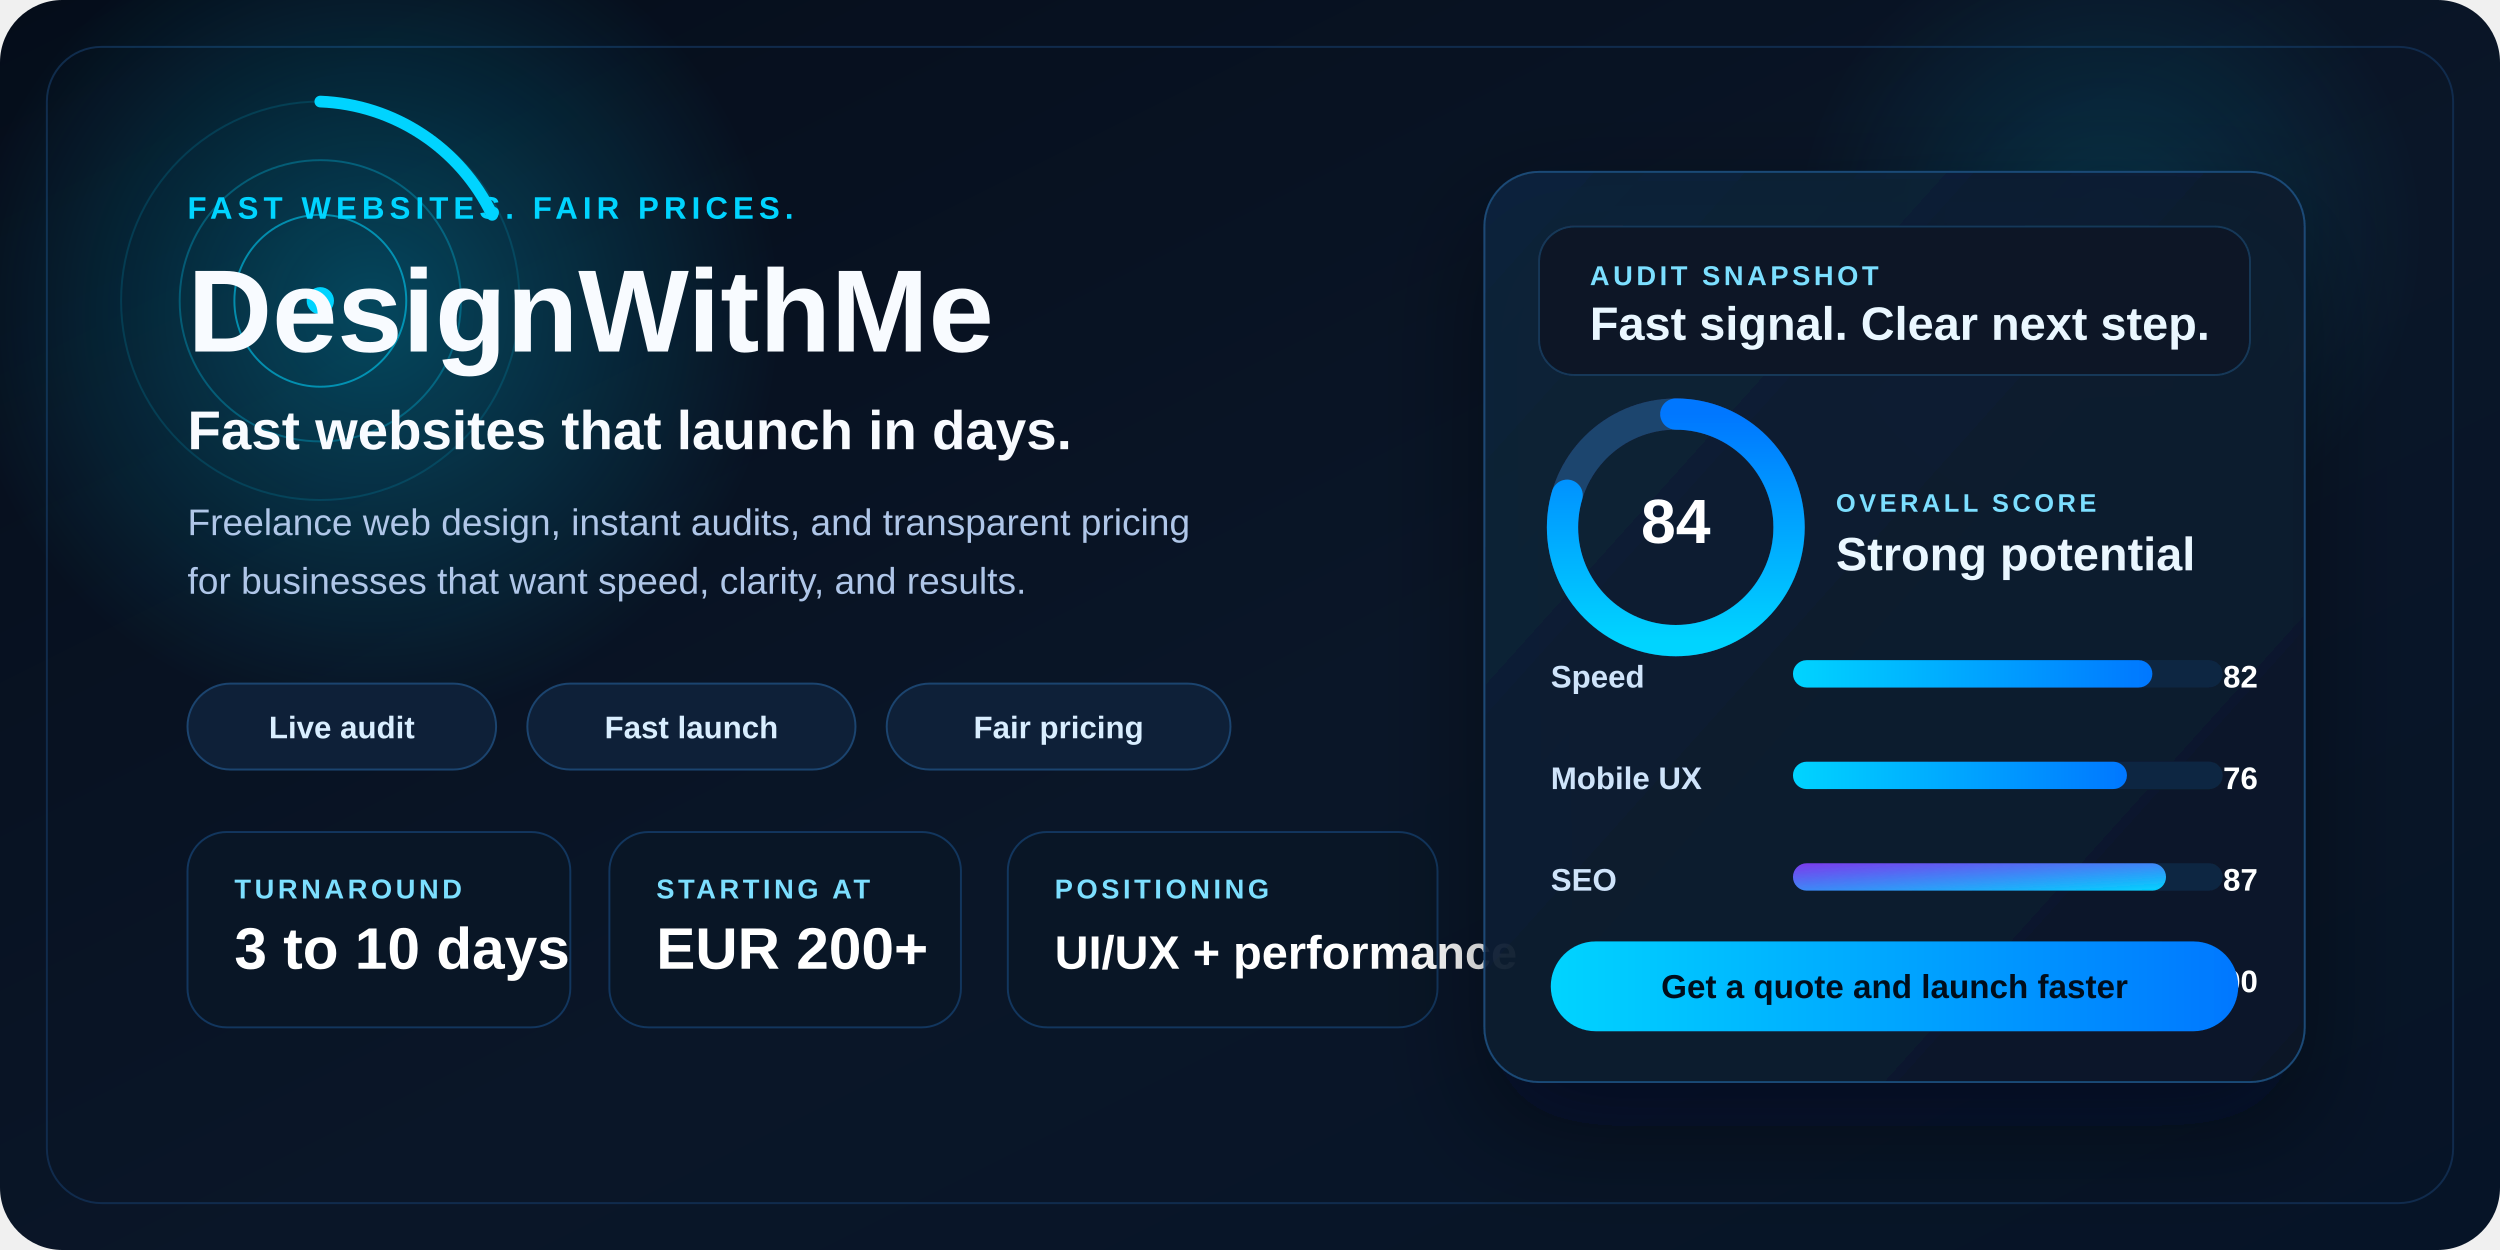
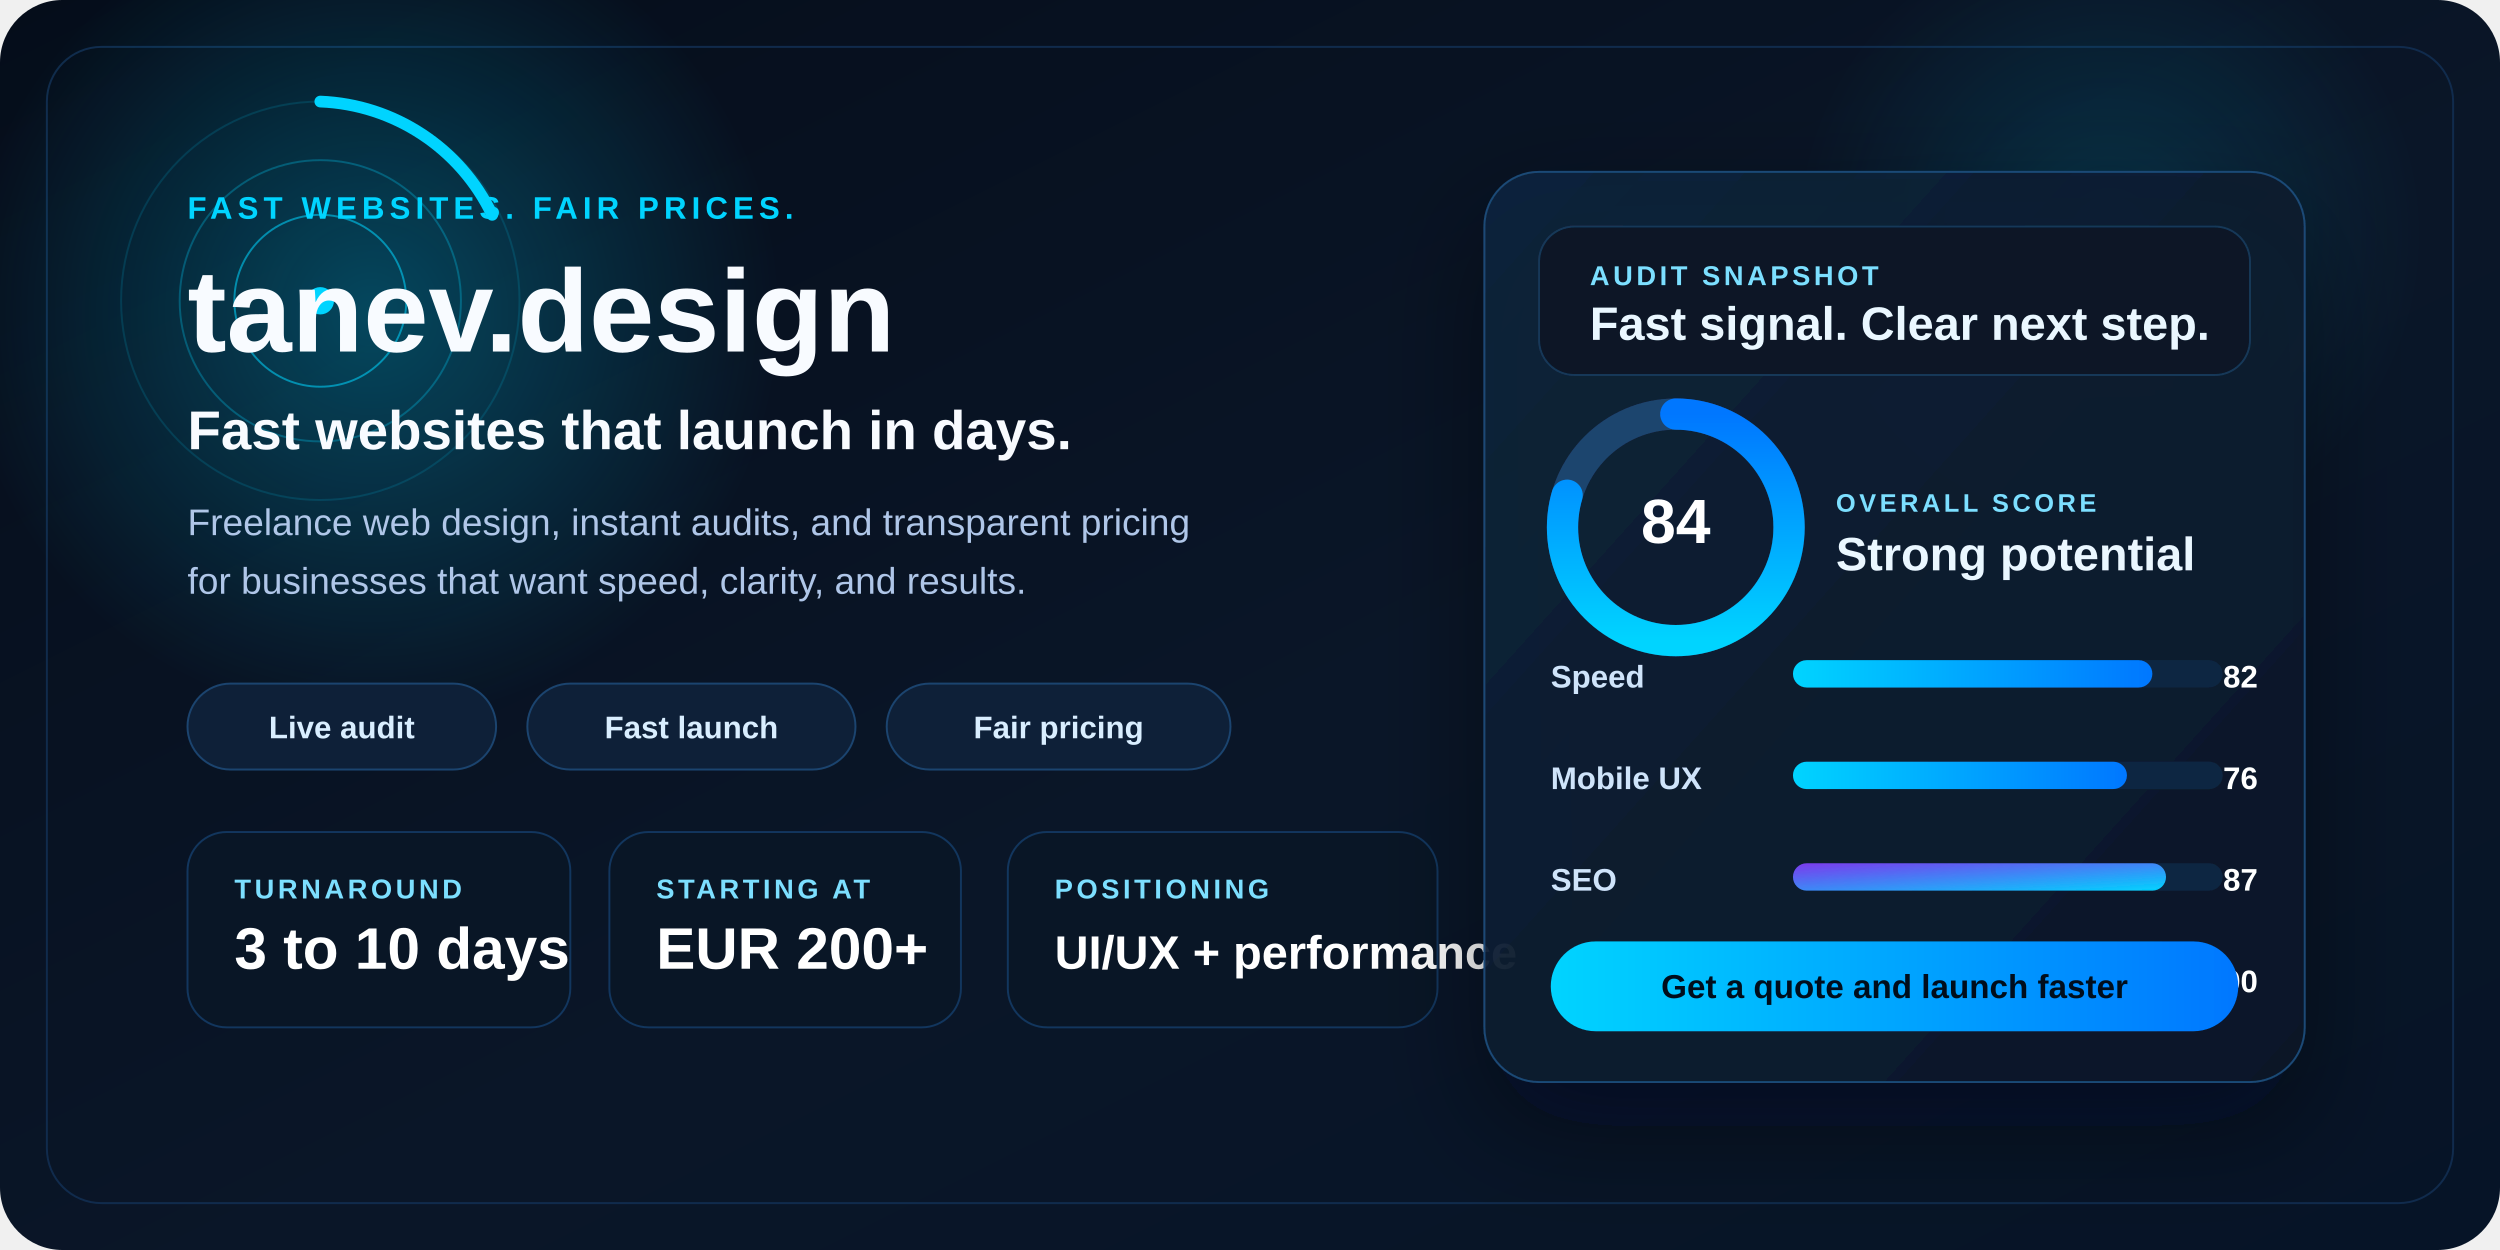
<svg xmlns="http://www.w3.org/2000/svg" viewBox="0 0 1280 640" role="img" aria-labelledby="title desc">
  <defs>
    <linearGradient id="bg" x1="0%" y1="0%" x2="100%" y2="100%">
      <stop offset="0%" stop-color="#050D1A" />
      <stop offset="55%" stop-color="#0A1628" />
      <stop offset="100%" stop-color="#061427" />
    </linearGradient>
    <linearGradient id="panel" x1="0%" y1="0%" x2="100%" y2="100%">
      <stop offset="0%" stop-color="#10233D" stop-opacity="0.95" />
      <stop offset="100%" stop-color="#0A1628" stop-opacity="0.92" />
    </linearGradient>
    <linearGradient id="accent" x1="0%" y1="0%" x2="100%" y2="0%">
      <stop offset="0%" stop-color="#00D4FF" />
      <stop offset="100%" stop-color="#0077FF" />
    </linearGradient>
    <linearGradient id="purpleAccent" x1="0%" y1="0%" x2="100%" y2="100%">
      <stop offset="0%" stop-color="#7C3AED" />
      <stop offset="100%" stop-color="#00D4FF" />
    </linearGradient>
    <radialGradient id="glow" cx="50%" cy="50%" r="50%">
      <stop offset="0%" stop-color="#00D4FF" stop-opacity="0.28" />
      <stop offset="100%" stop-color="#00D4FF" stop-opacity="0" />
    </radialGradient>
    <filter id="shadow" x="-20%" y="-20%" width="140%" height="140%">
      <feDropShadow dx="0" dy="24" stdDeviation="28" flood-color="#00111F" flood-opacity="0.45" />
    </filter>
  </defs>
  <rect width="1280" height="640" rx="32" fill="url(#bg)" />
  <rect x="24" y="24" width="1232" height="592" rx="28" fill="none" stroke="#123054" stroke-opacity="0.85" />
  <circle cx="190" cy="160" r="210" fill="url(#glow)" />
  <circle cx="1080" cy="120" r="160" fill="url(#glow)" opacity="0.55" />
  <circle cx="164" cy="154" r="44" fill="none" stroke="#00D4FF" stroke-opacity="0.55" />
  <circle cx="164" cy="154" r="72" fill="none" stroke="#00D4FF" stroke-opacity="0.28" />
  <circle cx="164" cy="154" r="102" fill="none" stroke="#00D4FF" stroke-opacity="0.14" />
  <path d="M164 52 A102 102 0 0 1 252 110" fill="none" stroke="#00D4FF" stroke-width="6" stroke-linecap="round" />
  <circle cx="164" cy="154" r="7" fill="#00D4FF" />
  <text x="96" y="112" fill="#00D4FF" font-size="16" font-weight="700" letter-spacing="2.6" font-family="Segoe UI, Arial, sans-serif">FAST WEBSITES. FAIR PRICES.</text>
-   <text x="96" y="180" fill="#F8FBFF" font-size="60" font-weight="800" font-family="Segoe UI, Arial, sans-serif">DesignWithMe</text>
+   <text x="96" y="180" fill="#F8FBFF" font-size="60" font-weight="800" font-family="Segoe UI, Arial, sans-serif">tanev.design</text>
  <text x="96" y="230" fill="#F8FBFF" font-size="28" font-weight="700" font-family="Segoe UI, Arial, sans-serif">Fast websites that launch in days.</text>
  <text x="96" y="274" fill="#AFC6E8" font-size="19" font-weight="500" font-family="Segoe UI, Arial, sans-serif">Freelance web design, instant audits, and transparent pricing</text>
  <text x="96" y="304" fill="#AFC6E8" font-size="19" font-weight="500" font-family="Segoe UI, Arial, sans-serif">for businesses that want speed, clarity, and results.</text>
  <g transform="translate(96 350)">
    <rect width="158" height="44" rx="22" fill="#0E2038" stroke="#1B446F" />
    <text x="79" y="28" text-anchor="middle" fill="#D9EEFF" font-size="16" font-weight="700" font-family="Segoe UI, Arial, sans-serif">Live audit</text>
    <rect x="174" width="168" height="44" rx="22" fill="#0E2038" stroke="#1B446F" />
    <text x="258" y="28" text-anchor="middle" fill="#D9EEFF" font-size="16" font-weight="700" font-family="Segoe UI, Arial, sans-serif">Fast launch</text>
    <rect x="358" width="176" height="44" rx="22" fill="#0E2038" stroke="#1B446F" />
    <text x="446" y="28" text-anchor="middle" fill="#D9EEFF" font-size="16" font-weight="700" font-family="Segoe UI, Arial, sans-serif">Fair pricing</text>
  </g>
  <g transform="translate(96 426)">
    <rect width="196" height="100" rx="20" fill="#091626" stroke="#12365E" />
    <text x="24" y="34" fill="#7CDFFF" font-size="14" font-weight="700" letter-spacing="1.8" font-family="Segoe UI, Arial, sans-serif">TURNAROUND</text>
    <text x="24" y="70" fill="#FFFFFF" font-size="30" font-weight="800" font-family="Segoe UI, Arial, sans-serif">3 to 10 days</text>
    <rect x="216" width="180" height="100" rx="20" fill="#091626" stroke="#12365E" />
    <text x="240" y="34" fill="#7CDFFF" font-size="14" font-weight="700" letter-spacing="1.8" font-family="Segoe UI, Arial, sans-serif">STARTING AT</text>
    <text x="240" y="70" fill="#FFFFFF" font-size="30" font-weight="800" font-family="Segoe UI, Arial, sans-serif">EUR 200+</text>
    <rect x="420" width="220" height="100" rx="20" fill="#091626" stroke="#12365E" />
    <text x="444" y="34" fill="#7CDFFF" font-size="14" font-weight="700" letter-spacing="1.8" font-family="Segoe UI, Arial, sans-serif">POSITIONING</text>
    <text x="444" y="70" fill="#FFFFFF" font-size="24" font-weight="800" font-family="Segoe UI, Arial, sans-serif">UI/UX + performance</text>
  </g>
  <g transform="translate(760 88)" filter="url(#shadow)">
    <rect width="420" height="466" rx="28" fill="url(#panel)" stroke="#1A4A76" />
    <rect x="28" y="28" width="364" height="76" rx="18" fill="#091626" stroke="#153858" />
    <text x="54" y="58" fill="#7CDFFF" font-size="14" font-weight="700" letter-spacing="1.8" font-family="Segoe UI, Arial, sans-serif">AUDIT SNAPSHOT</text>
    <text x="54" y="86" fill="#EAF7FF" font-size="24" font-weight="800" font-family="Segoe UI, Arial, sans-serif">Fast signal. Clear next step.</text>
    <circle cx="98" cy="182" r="58" fill="none" stroke="#1E446E" stroke-width="16" />
    <circle cx="98" cy="182" r="58" fill="none" stroke="url(#accent)" stroke-width="16" stroke-linecap="round" stroke-dasharray="290 364" transform="rotate(-90 98 182)" />
    <text x="98" y="190" text-anchor="middle" fill="#FFFFFF" font-size="32" font-weight="800" font-family="Segoe UI, Arial, sans-serif">84</text>
    <text x="180" y="174" fill="#7CDFFF" font-size="13" font-weight="700" letter-spacing="1.8" font-family="Segoe UI, Arial, sans-serif">OVERALL SCORE</text>
    <text x="180" y="204" fill="#EAF7FF" font-size="24" font-weight="800" font-family="Segoe UI, Arial, sans-serif">Strong potential</text>
    <g transform="translate(34 264)">
      <text x="0" y="0" fill="#CFE4FA" font-size="16" font-weight="700" font-family="Segoe UI, Arial, sans-serif">Speed</text>
      <rect x="124" y="-14" width="220" height="14" rx="7" fill="#112742" />
      <rect x="124" y="-14" width="184" height="14" rx="7" fill="url(#accent)" />
      <text x="362" y="0" text-anchor="end" fill="#FFFFFF" font-size="16" font-weight="700" font-family="Segoe UI, Arial, sans-serif">82</text>
      <text x="0" y="52" fill="#CFE4FA" font-size="16" font-weight="700" font-family="Segoe UI, Arial, sans-serif">Mobile UX</text>
      <rect x="124" y="38" width="220" height="14" rx="7" fill="#112742" />
      <rect x="124" y="38" width="171" height="14" rx="7" fill="url(#accent)" />
      <text x="362" y="52" text-anchor="end" fill="#FFFFFF" font-size="16" font-weight="700" font-family="Segoe UI, Arial, sans-serif">76</text>
      <text x="0" y="104" fill="#CFE4FA" font-size="16" font-weight="700" font-family="Segoe UI, Arial, sans-serif">SEO</text>
      <rect x="124" y="90" width="220" height="14" rx="7" fill="#112742" />
      <rect x="124" y="90" width="191" height="14" rx="7" fill="url(#purpleAccent)" />
      <text x="362" y="104" text-anchor="end" fill="#FFFFFF" font-size="16" font-weight="700" font-family="Segoe UI, Arial, sans-serif">87</text>
      <text x="0" y="156" fill="#CFE4FA" font-size="16" font-weight="700" font-family="Segoe UI, Arial, sans-serif">Security</text>
      <rect x="124" y="142" width="220" height="14" rx="7" fill="#112742" />
      <rect x="124" y="142" width="198" height="14" rx="7" fill="#00C48C" />
      <text x="362" y="156" text-anchor="end" fill="#FFFFFF" font-size="16" font-weight="700" font-family="Segoe UI, Arial, sans-serif">90</text>
    </g>
    <rect x="34" y="394" width="352" height="46" rx="23" fill="url(#accent)" />
    <text x="210" y="423" text-anchor="middle" fill="#04111F" font-size="17" font-weight="800" font-family="Segoe UI, Arial, sans-serif">Get a quote and launch faster</text>
  </g>
</svg>
